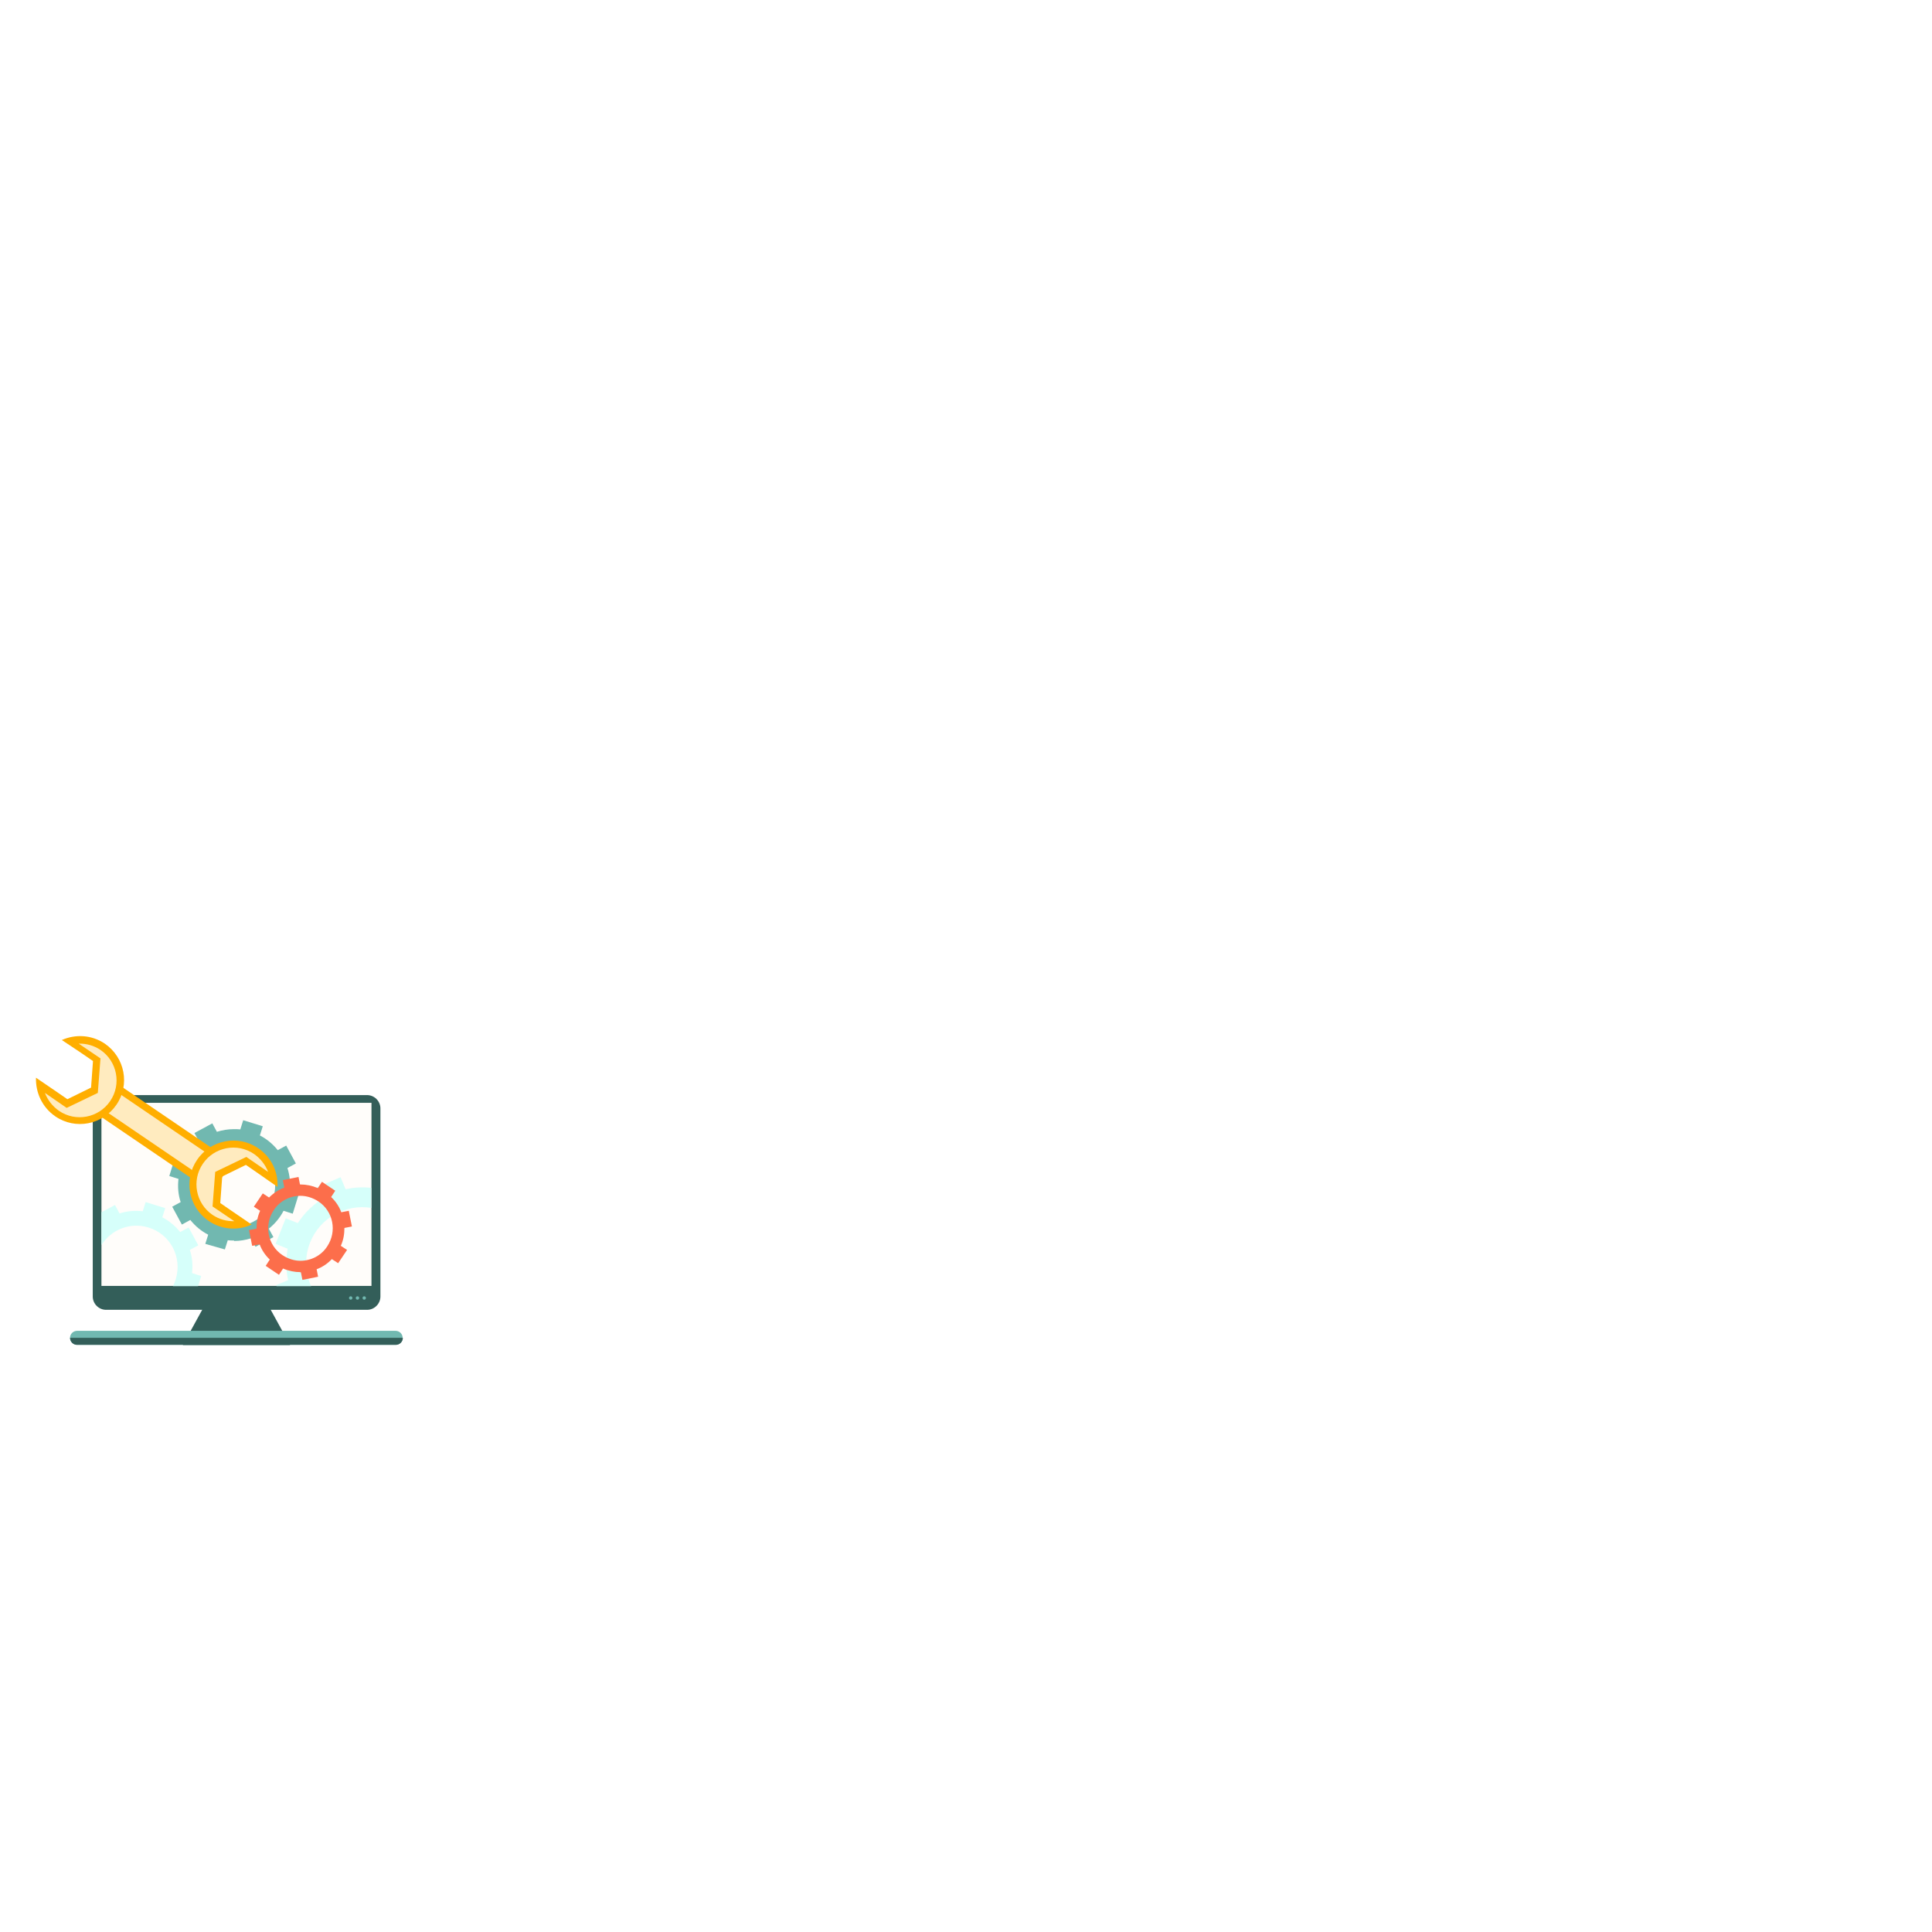
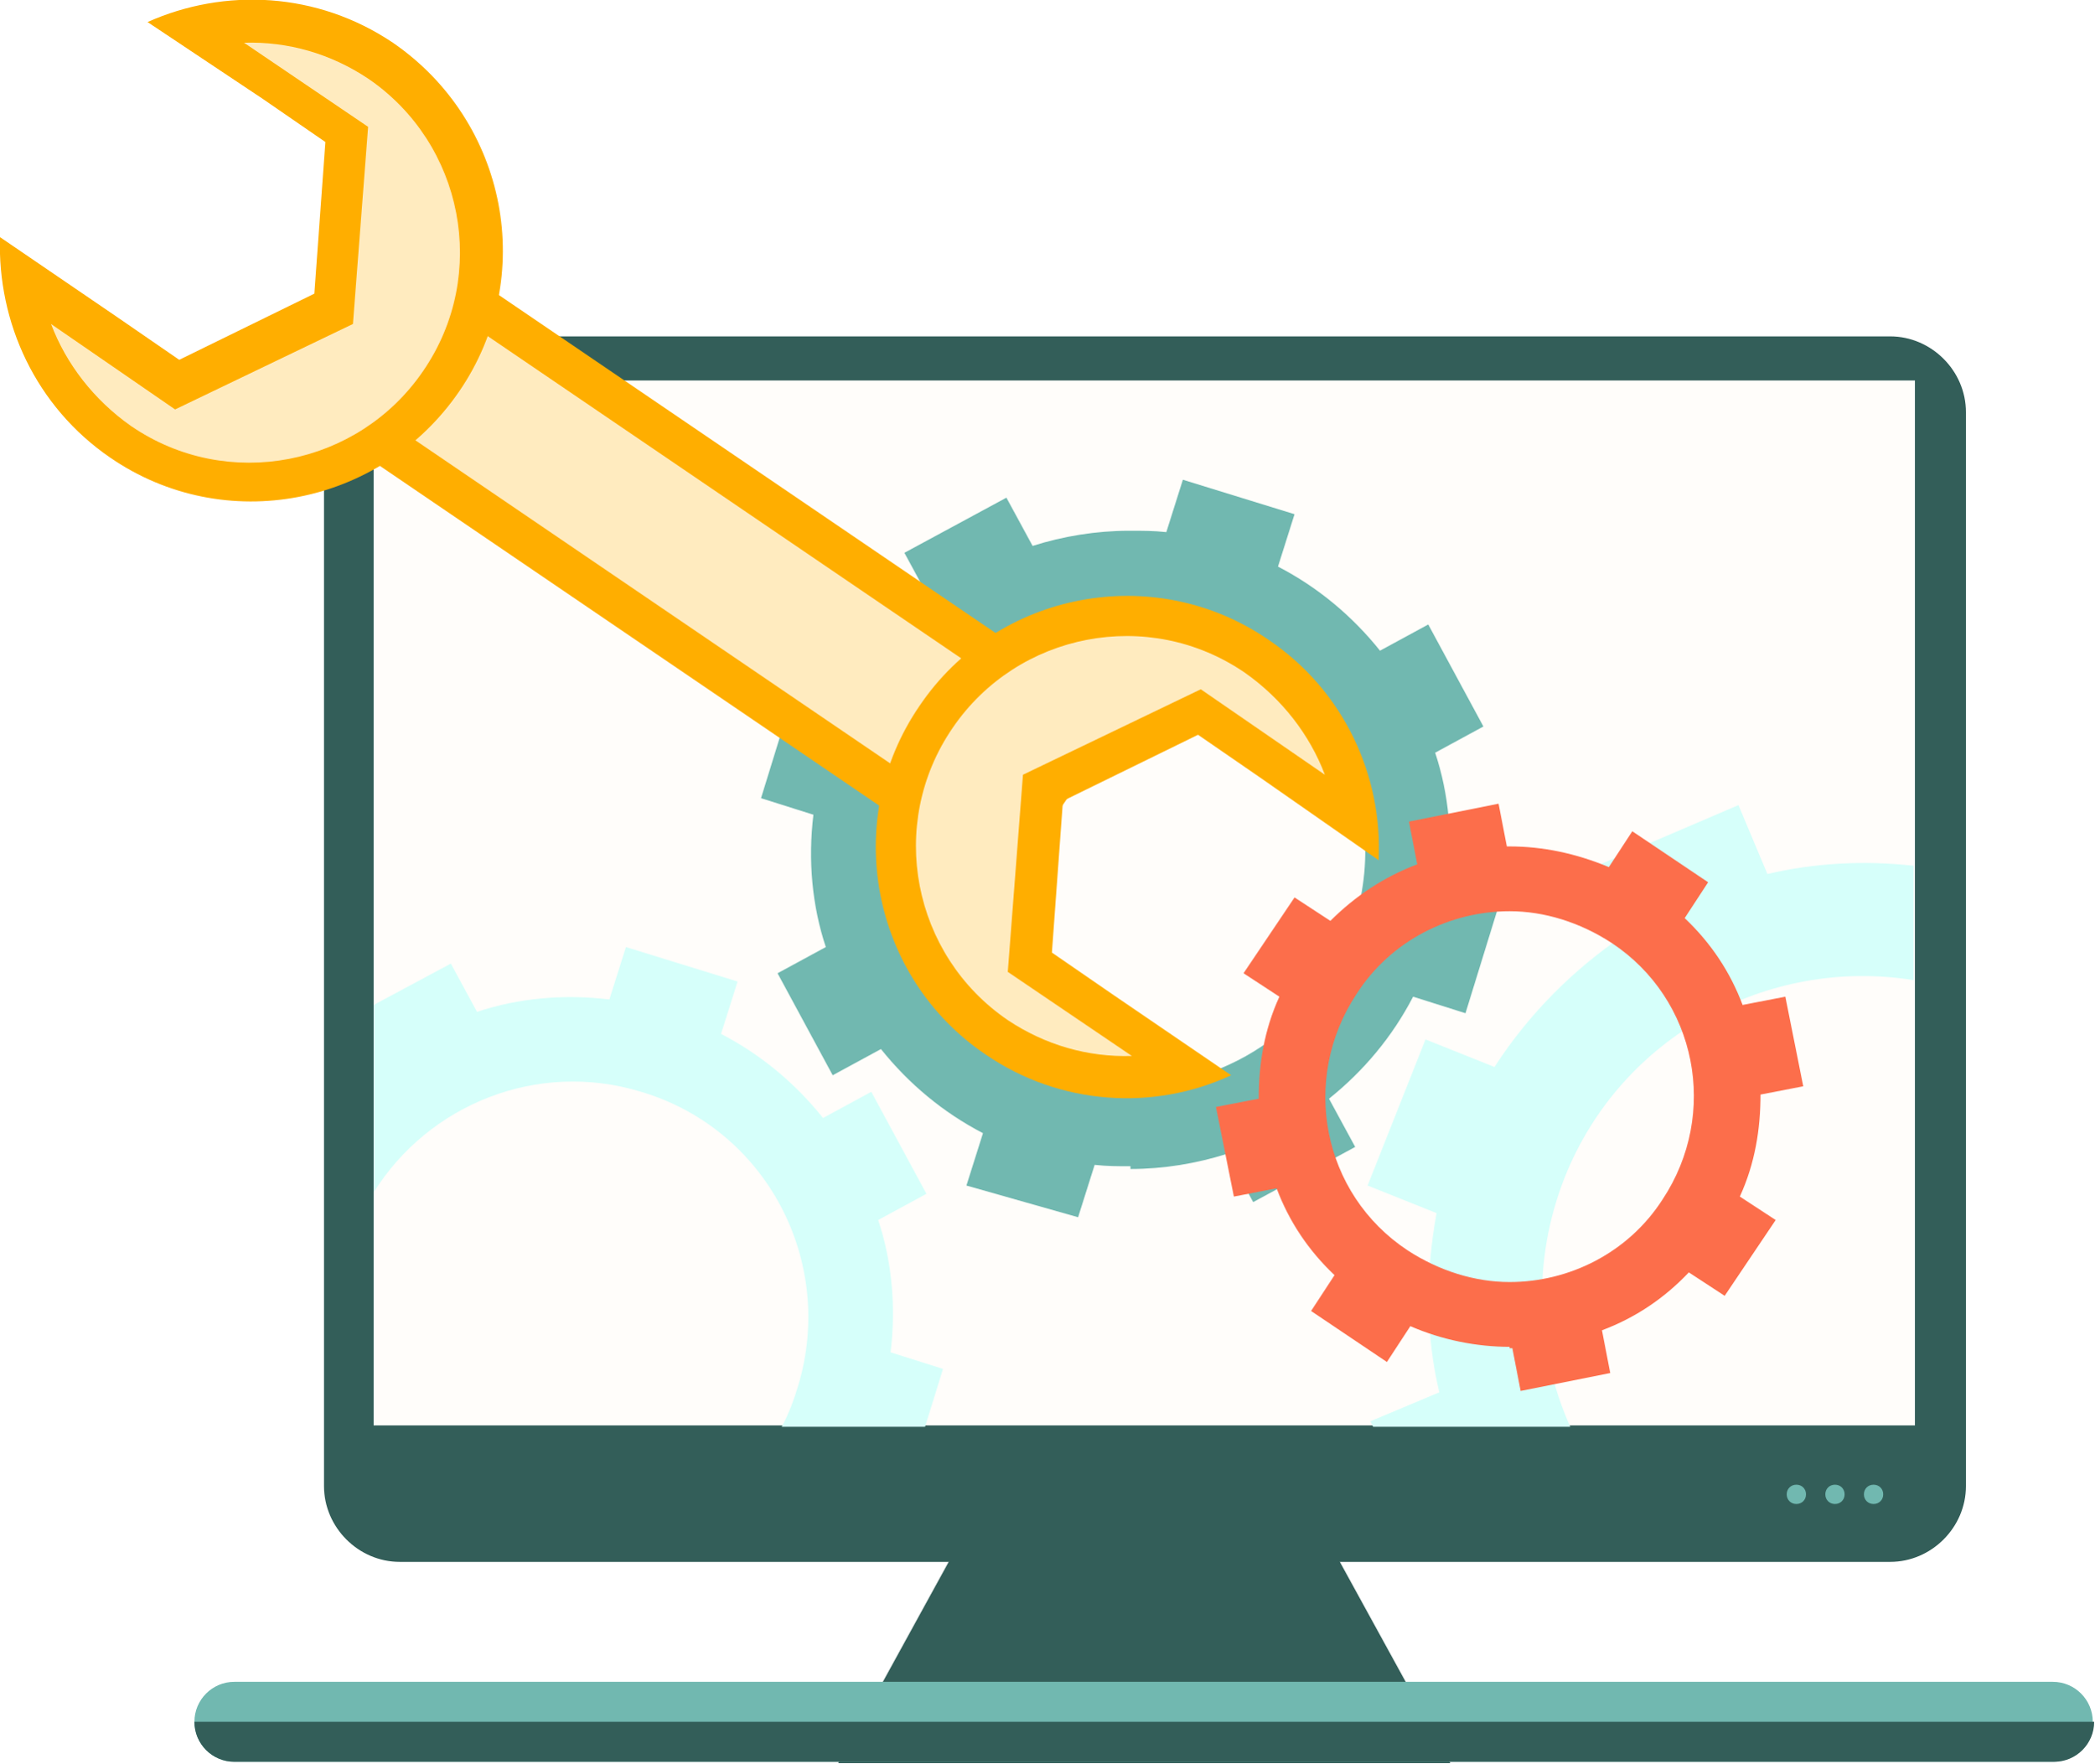
- <svg xmlns="http://www.w3.org/2000/svg" version="1.1" id="Objects" x="0px" y="0px" viewBox="0 0 799.9 799.9" style="enable-background:new 0 0 799.9 799.9;" xml:space="preserve">
+ <svg xmlns="http://www.w3.org/2000/svg" version="1.1" id="Objects" x="0px" y="0px" viewBox="0 0 151.9 127.9" style="enable-background:new 0 0 151.9 127.9;" xml:space="preserve">
  <style type="text/css">
- 	.st0{fill-rule:evenodd;clip-rule:evenodd;fill:#335E59;}
- 	.st1{fill-rule:evenodd;clip-rule:evenodd;fill:#71B8B0;}
- 	.st2{fill-rule:evenodd;clip-rule:evenodd;fill:#FFFDFA;}
- 	.st3{fill:#71B8B0;}
- 	.st4{fill-rule:evenodd;clip-rule:evenodd;fill:#FFAE00;}
- 	.st5{fill-rule:evenodd;clip-rule:evenodd;fill:#FFEBBF;}
- 	.st6{fill:#D6FFFA;}
- 	.st7{fill:#FC6E4B;}
+ 	.st0{fill:#335E59;}
+ 	.st1{fill:#71B8B0;}
+ 	.st2{fill:#FFFDFA;}
+ 	.st3{fill:#FFAE00;}
+ 	.st4{fill:#FFEBBF;}
+ 	.st5{fill:#D6FFFA;}
+ 	.st6{fill:#FC6E4B;}
</style>
  <g>
    <g>
-       <polygon class="st0" points="86.4,537.4 109.4,537.4 120.1,556.9 75.7,556.9   " />
-       <path class="st0" d="M43.9,453.4H152c3,0,5.5,2.5,5.5,5.5v77.9c0,3-2.5,5.5-5.5,5.5H43.9c-3,0-5.5-2.5-5.5-5.5v-77.9    C38.3,455.9,40.8,453.4,43.9,453.4z" />
+       <polygon class="st0" points="71.5,108.4 94.5,108.4 105.2,127.9 60.8,127.9   " />
+       <path class="st0" d="M29,24.4h108.1c3,0,5.5,2.5,5.5,5.5v77.9c0,3-2.5,5.5-5.5,5.5H29c-3,0-5.5-2.5-5.5-5.5V29.9    C23.4,26.9,25.9,24.4,29,24.4z" />
      <g>
-         <path class="st1" d="M150.8,536.7c0.4,0,0.7,0.3,0.7,0.7s-0.3,0.7-0.7,0.7s-0.7-0.3-0.7-0.7S150.4,536.7,150.8,536.7z" />
-         <path class="st1" d="M148,536.7c0.4,0,0.7,0.3,0.7,0.7s-0.3,0.7-0.7,0.7s-0.7-0.3-0.7-0.7S147.6,536.7,148,536.7z" />
-         <path class="st1" d="M145.2,536.7c0.4,0,0.7,0.3,0.7,0.7s-0.3,0.7-0.7,0.7c-0.4,0-0.7-0.3-0.7-0.7S144.8,536.7,145.2,536.7z" />
+         <path class="st1" d="M135.9,107.7c0.4,0,0.7,0.3,0.7,0.7s-0.3,0.7-0.7,0.7s-0.7-0.3-0.7-0.7S135.5,107.7,135.9,107.7z" />
+         <path class="st1" d="M133.1,107.7c0.4,0,0.7,0.3,0.7,0.7s-0.3,0.7-0.7,0.7s-0.7-0.3-0.7-0.7S132.7,107.7,133.1,107.7z" />
+         <path class="st1" d="M130.3,107.7c0.4,0,0.7,0.3,0.7,0.7s-0.3,0.7-0.7,0.7s-0.7-0.3-0.7-0.7S129.9,107.7,130.3,107.7z" />
      </g>
-       <path class="st1" d="M31.9,551h131.9c1.6,0,2.9,1.3,2.9,2.9l0,0c0,1.6-1.3,2.9-2.9,2.9H31.9c-1.6,0-2.9-1.3-2.9-2.9l0,0    C29,552.3,30.3,551,31.9,551z" />
-       <path class="st0" d="M166.8,553.9c0,1.6-1.3,2.9-2.9,2.9H31.9c-1.6,0-2.9-1.3-2.9-2.9H166.8z" />
-       <rect x="42" y="456.6" class="st2" width="111.8" height="75.8" />
+       <path class="st1" d="M17,122h131.9c1.6,0,2.9,1.3,2.9,2.9l0,0c0,1.6-1.3,2.9-2.9,2.9H17c-1.6,0-2.9-1.3-2.9-2.9l0,0    C14.1,123.3,15.4,122,17,122z" />
+       <path class="st0" d="M151.9,124.9c0,1.6-1.3,2.9-2.9,2.9H17c-1.6,0-2.9-1.3-2.9-2.9H151.9z" />
+       <rect x="27.1" y="27.6" class="st2" width="111.8" height="75.8" />
    </g>
-     <path class="st3" d="M96.9,467.5c0.9,0,1.7,0,2.6,0.1l1.2-3.8l8.1,2.5l-1.2,3.8c2.9,1.5,5.4,3.6,7.4,6.1l3.5-1.9l4,7.4l-3.5,1.9   c1,3,1.3,6.3,0.9,9.6l3.8,1.2l-2.5,8.1l-3.8-1.2c-1.5,2.9-3.6,5.4-6.1,7.4l1.9,3.5l-7.4,4l-1.9-3.5c-2.2,0.7-4.6,1.1-7,1.1v-6   c7.3,0,14.1-4.7,16.3-12.1c2.7-9-2.3-18.6-11.4-21.3c-1.7-0.5-3.3-0.7-5-0.7V467.5z M82.4,472.6l-1.9-3.5l7.4-4l1.9,3.5   c2.2-0.7,4.6-1.1,7-1.1v6c-7.3,0-14.1,4.7-16.3,12.1c-2.7,9,2.3,18.6,11.4,21.3l0,0c1.7,0.5,3.3,0.7,5,0.7v6c-0.9,0-1.7,0-2.6-0.1   l-1.2,3.8L85,515l1.2-3.8c-2.9-1.5-5.4-3.6-7.4-6.1l-3.5,1.9l-4-7.4l3.5-1.9c-1-3-1.3-6.3-0.9-9.6l-3.8-1.2l2.5-8.1l3.8,1.2   C77.9,477.1,79.9,474.6,82.4,472.6z" />
+     <path class="st1" d="M82,38.5c0.9,0,1.7,0,2.6,0.1l1.2-3.8l8.1,2.5l-1.2,3.8c2.9,1.5,5.4,3.6,7.4,6.1l3.5-1.9l4,7.4l-3.5,1.9   c1,3,1.3,6.3,0.9,9.6l3.8,1.2l-2.5,8.1l-3.8-1.2c-1.5,2.9-3.6,5.4-6.1,7.4l1.9,3.5l-7.4,4L89,83.7c-2.2,0.7-4.6,1.1-7,1.1v-6   c7.3,0,14.1-4.7,16.3-12.1c2.7-9-2.3-18.6-11.4-21.3c-1.7-0.5-3.3-0.7-5-0.7v-6.2H82z M67.5,43.6l-1.9-3.5l7.4-4l1.9,3.5   c2.2-0.7,4.6-1.1,7-1.1v6c-7.3,0-14.1,4.7-16.3,12.1c-2.7,9,2.3,18.6,11.4,21.3l0,0c1.7,0.5,3.3,0.7,5,0.7v6c-0.9,0-1.7,0-2.6-0.1   l-1.2,3.8L70.1,86l1.2-3.8c-2.9-1.5-5.4-3.6-7.4-6.1L60.4,78l-4-7.4l3.5-1.9c-1-3-1.3-6.3-0.9-9.6l-3.8-1.2l2.5-8.1l3.8,1.2   C63,48.1,65,45.6,67.5,43.6z" />
    <g>
-       <rect x="57.3" y="436.2" transform="matrix(0.5626 -0.8268 0.8268 0.5626 -359.2856 258.7416)" class="st4" width="15.1" height="65.5" />
-       <rect x="60.3" y="439.1" transform="matrix(0.5626 -0.8267 0.8267 0.5626 -359.2803 258.7312)" class="st5" width="9.2" height="59.6" />
-       <path class="st4" d="M25.6,430.6c5.6-2.5,12.3-2.2,17.8,1.5c8.3,5.7,10.5,17,4.8,25.3c-5.7,8.3-17,10.5-25.3,4.8    c-5.4-3.7-8.2-9.8-8-16l8.5,5.8l4.5,3.1l4.9-2.4l4.9-2.4l0.4-5.5l0.4-5.5l-4.5-3.1L25.6,430.6z" />
-       <path class="st4" d="M114.9,491.4c0.3-6.1-2.5-12.3-8-16c-8.3-5.7-19.7-3.5-25.3,4.8c-5.7,8.3-3.5,19.7,4.8,25.3    c5.4,3.7,12.2,4.1,17.8,1.5l-8.5-5.8l-4.5-3.1l0.4-5.5l0.4-5.5l4.9-2.4l4.9-2.4l4.5,3.1L114.9,491.4z" />
-       <path class="st5" d="M111,485.2c-1.1-2.9-3.1-5.5-5.8-7.4c-7-4.8-16.5-2.9-21.2,4c-4.8,7-2.9,16.5,4,21.2c2.7,1.8,5.8,2.7,9,2.6    l-9-6.1l1.1-14.3l12.9-6.2L111,485.2z" />
-       <path class="st5" d="M18.6,452.5c1.1,2.9,3.1,5.5,5.8,7.4c7,4.8,16.5,2.9,21.2-4c4.8-7,2.9-16.5-4-21.2c-2.7-1.8-5.8-2.7-9-2.6    l9,6.1l-1.1,14.3l-12.9,6.2L18.6,452.5z" />
+       <rect x="42.5" y="7.2" transform="matrix(0.5626 -0.8268 0.8268 0.5626 -11.165 58.8563)" class="st3" width="15.1" height="65.5" />
+       <rect x="45.4" y="10.1" transform="matrix(0.5626 -0.8267 0.8267 0.5626 -11.1294 58.7754)" class="st4" width="9.2" height="59.6" />
+       <path class="st3" d="M10.7,1.6C16.3-0.9,23-0.6,28.5,3.1c8.3,5.7,10.5,17,4.8,25.3S16.3,38.9,8,33.2c-5.4-3.7-8.2-9.8-8-16L8.5,23    l4.5,3.1l4.9-2.4l4.9-2.4l0.4-5.5l0.4-5.5l-4.5-3.1L10.7,1.6z" />
+       <path class="st3" d="M100,62.4c0.3-6.1-2.5-12.3-8-16c-8.3-5.7-19.7-3.5-25.3,4.8c-5.7,8.3-3.5,19.7,4.8,25.3    c5.4,3.7,12.2,4.1,17.8,1.5l-8.5-5.8l-4.5-3.1l0.4-5.5l0.4-5.5l4.9-2.4l4.9-2.4l4.5,3.1L100,62.4z" />
+       <path class="st4" d="M96.1,56.2c-1.1-2.9-3.1-5.5-5.8-7.4c-7-4.8-16.5-2.9-21.2,4c-4.8,7-2.9,16.5,4,21.2c2.7,1.8,5.8,2.7,9,2.6    l-9-6.1l1.1-14.3L87.1,50L96.1,56.2z" />
+       <path class="st4" d="M3.7,23.5c1.1,2.9,3.1,5.5,5.8,7.4c7,4.8,16.5,2.9,21.2-4c4.8-7,2.9-16.5-4-21.2c-2.7-1.8-5.8-2.7-9-2.6    l9,6.1l-1.1,14.3l-12.9,6.2L3.7,23.5z" />
    </g>
-     <path class="st6" d="M132.6,496.9l-2.1-5l10.5-4.5l2.1,5c3.4-0.8,7-1,10.6-0.6v8.3c-10.5-1.7-21.2,4-25.3,14.3   c-2.4,6.1-2.1,12.5,0.4,18.1h-14.3l-0.2-0.4l5-2.1c-1-4.2-1-8.6-0.2-13l-5-2l4.2-10.6l5,2C125.9,502.4,129.1,499.3,132.6,496.9z" />
-     <path class="st6" d="M42,506.4L42,506.4l0-4.5l5.6-3l1.9,3.5c3-1,6.3-1.3,9.6-0.9l1.2-3.8l8.1,2.5l-1.2,3.8   c2.9,1.5,5.4,3.6,7.4,6.1l3.5-1.9l4,7.4l-3.5,1.9c1,3,1.3,6.3,0.9,9.6l3.8,1.2l-1.3,4.2H71.6c0.5-0.9,0.9-2,1.2-3   c2.7-9-2.3-18.6-11.4-21.3c-7.5-2.3-15.4,0.9-19.4,7.3L42,506.4L42,506.4z" />
-     <path class="st7" d="M124.4,490.4c2.4,0,4.8,0.5,7.2,1.5l1.7-2.6l5.5,3.7l-1.7,2.6c1.9,1.8,3.3,3.9,4.2,6.3l3.1-0.6l1.3,6.5   l-3.1,0.6c0,2.5-0.4,5-1.5,7.4l2.6,1.7L140,523l-2.6-1.7c-1.8,1.9-3.9,3.3-6.3,4.2l0.6,3.1l-6.5,1.3l-0.6-3.1l-0.2,0V522   c4.3,0,8.6-2.1,11.1-6c4.1-6.2,2.5-14.5-3.7-18.6c-2.3-1.5-4.9-2.3-7.4-2.3V490.4z M117.7,491.7l-0.6-3.1l6.5-1.3l0.6,3.1l0.2,0   v4.7c-4.3,0-8.6,2.1-11.1,6c-4.1,6.2-2.5,14.5,3.7,18.6l0,0c2.3,1.5,4.9,2.3,7.4,2.3v4.7c-2.4,0-4.9-0.5-7.2-1.5l-1.7,2.6l-5.5-3.7   l1.7-2.6c-1.9-1.8-3.3-3.9-4.2-6.3l-3.1,0.6l-1.3-6.5l3.1-0.6c0-2.5,0.4-5,1.5-7.4l-2.6-1.7l3.7-5.5l2.6,1.7   C113.2,494,115.3,492.6,117.7,491.7z" />
+     <path class="st5" d="M117.7,67.9l-2.1-5l10.5-4.5l2.1,5c3.4-0.8,7-1,10.6-0.6v8.3c-10.5-1.7-21.2,4-25.3,14.3   c-2.4,6.1-2.1,12.5,0.4,18.1H99.6l-0.2-0.4l5-2.1c-1-4.2-1-8.6-0.2-13l-5-2l4.2-10.6l5,2C111,73.4,114.2,70.3,117.7,67.9z" />
+     <path class="st5" d="M27.1,77.4L27.1,77.4v-4.5l5.6-3l1.9,3.5c3-1,6.3-1.3,9.6-0.9l1.2-3.8l8.1,2.5L52.3,75   c2.9,1.5,5.4,3.6,7.4,6.1l3.5-1.9l4,7.4l-3.5,1.9c1,3,1.3,6.3,0.9,9.6l3.8,1.2l-1.3,4.2H56.7c0.5-0.9,0.9-2,1.2-3   c2.7-9-2.3-18.6-11.4-21.3c-7.5-2.3-15.4,0.9-19.4,7.3L27.1,77.4L27.1,77.4z" />
+     <path class="st6" d="M109.5,61.4c2.4,0,4.8,0.5,7.2,1.5l1.7-2.6l5.5,3.7l-1.7,2.6c1.9,1.8,3.3,3.9,4.2,6.3l3.1-0.6l1.3,6.5   l-3.1,0.6c0,2.5-0.4,5-1.5,7.4l2.6,1.7l-3.7,5.5l-2.6-1.7c-1.8,1.9-3.9,3.3-6.3,4.2l0.6,3.1l-6.5,1.3l-0.6-3.1h-0.2V93   c4.3,0,8.6-2.1,11.1-6c4.1-6.2,2.5-14.5-3.7-18.6c-2.3-1.5-4.9-2.3-7.4-2.3V61.4z M102.8,62.7l-0.6-3.1l6.5-1.3l0.6,3.1h0.2v4.7   c-4.3,0-8.6,2.1-11.1,6c-4.1,6.2-2.5,14.5,3.7,18.6l0,0c2.3,1.5,4.9,2.3,7.4,2.3v4.7c-2.4,0-4.9-0.5-7.2-1.5l-1.7,2.6l-5.5-3.7   l1.7-2.6c-1.9-1.8-3.3-3.9-4.2-6.3l-3.1,0.6l-1.3-6.5l3.1-0.6c0-2.5,0.4-5,1.5-7.4l-2.6-1.7l3.7-5.5l2.6,1.7   C98.3,65,100.4,63.6,102.8,62.7z" />
  </g>
</svg>
